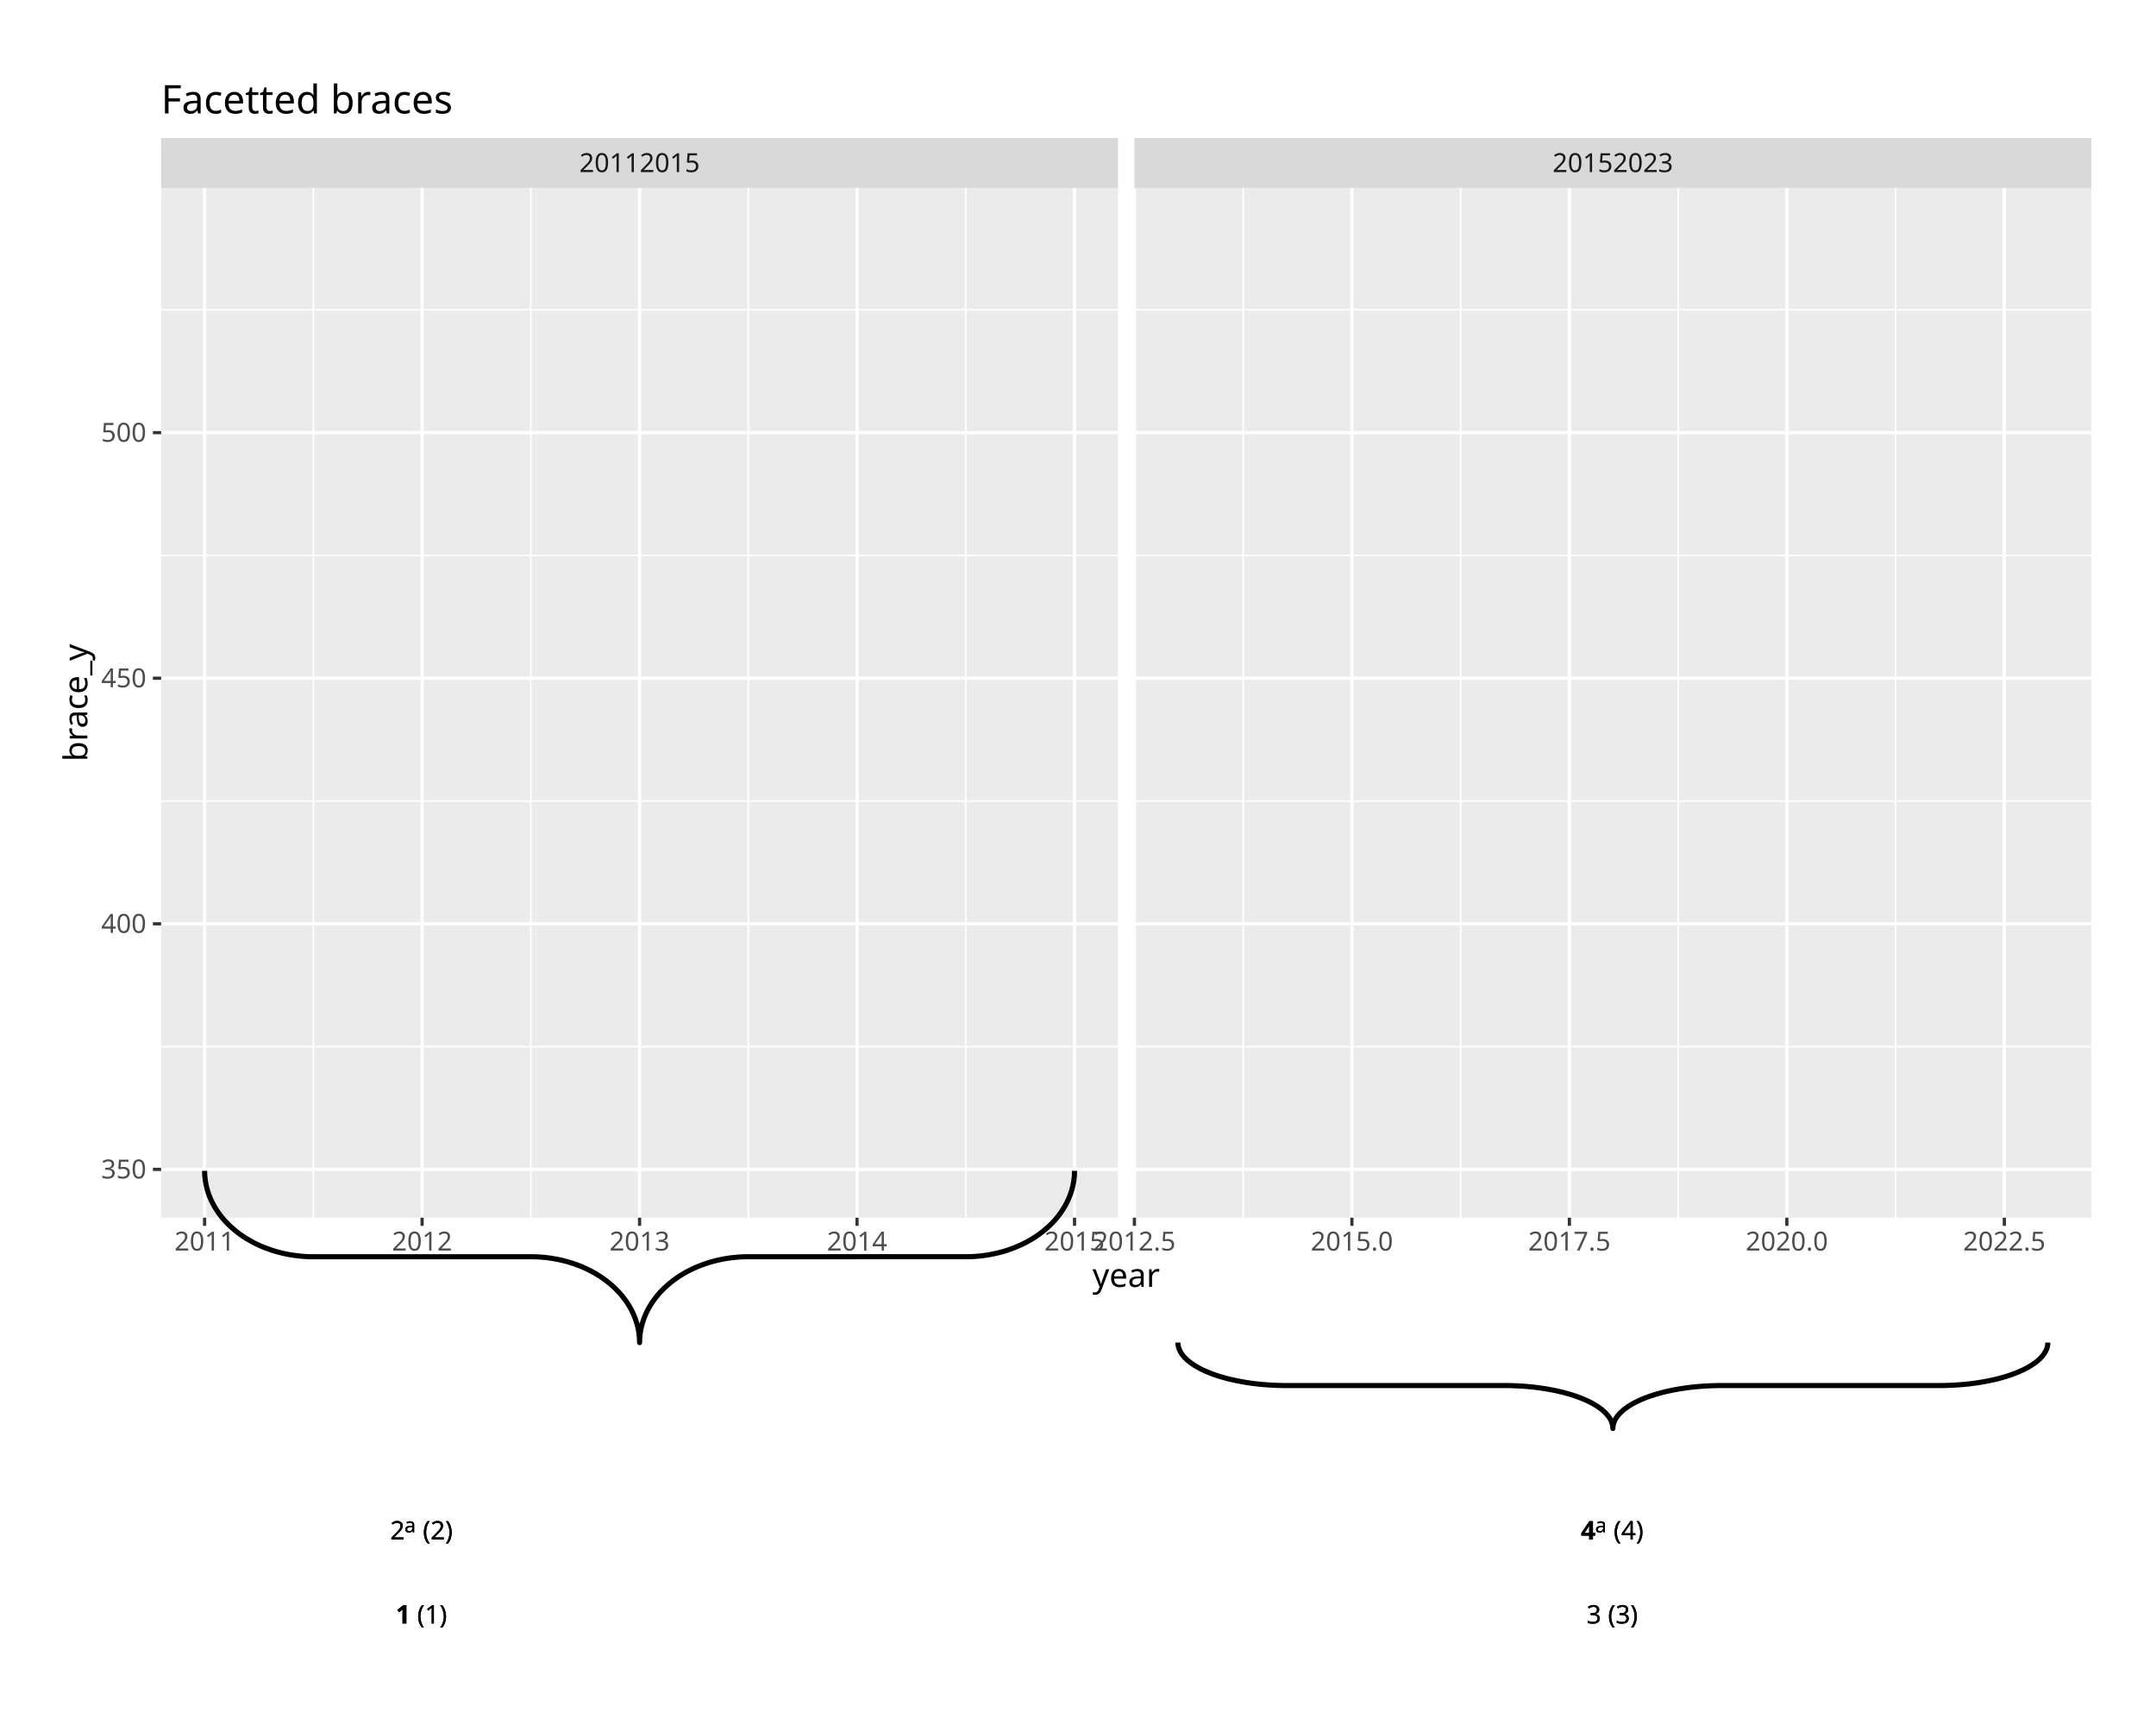
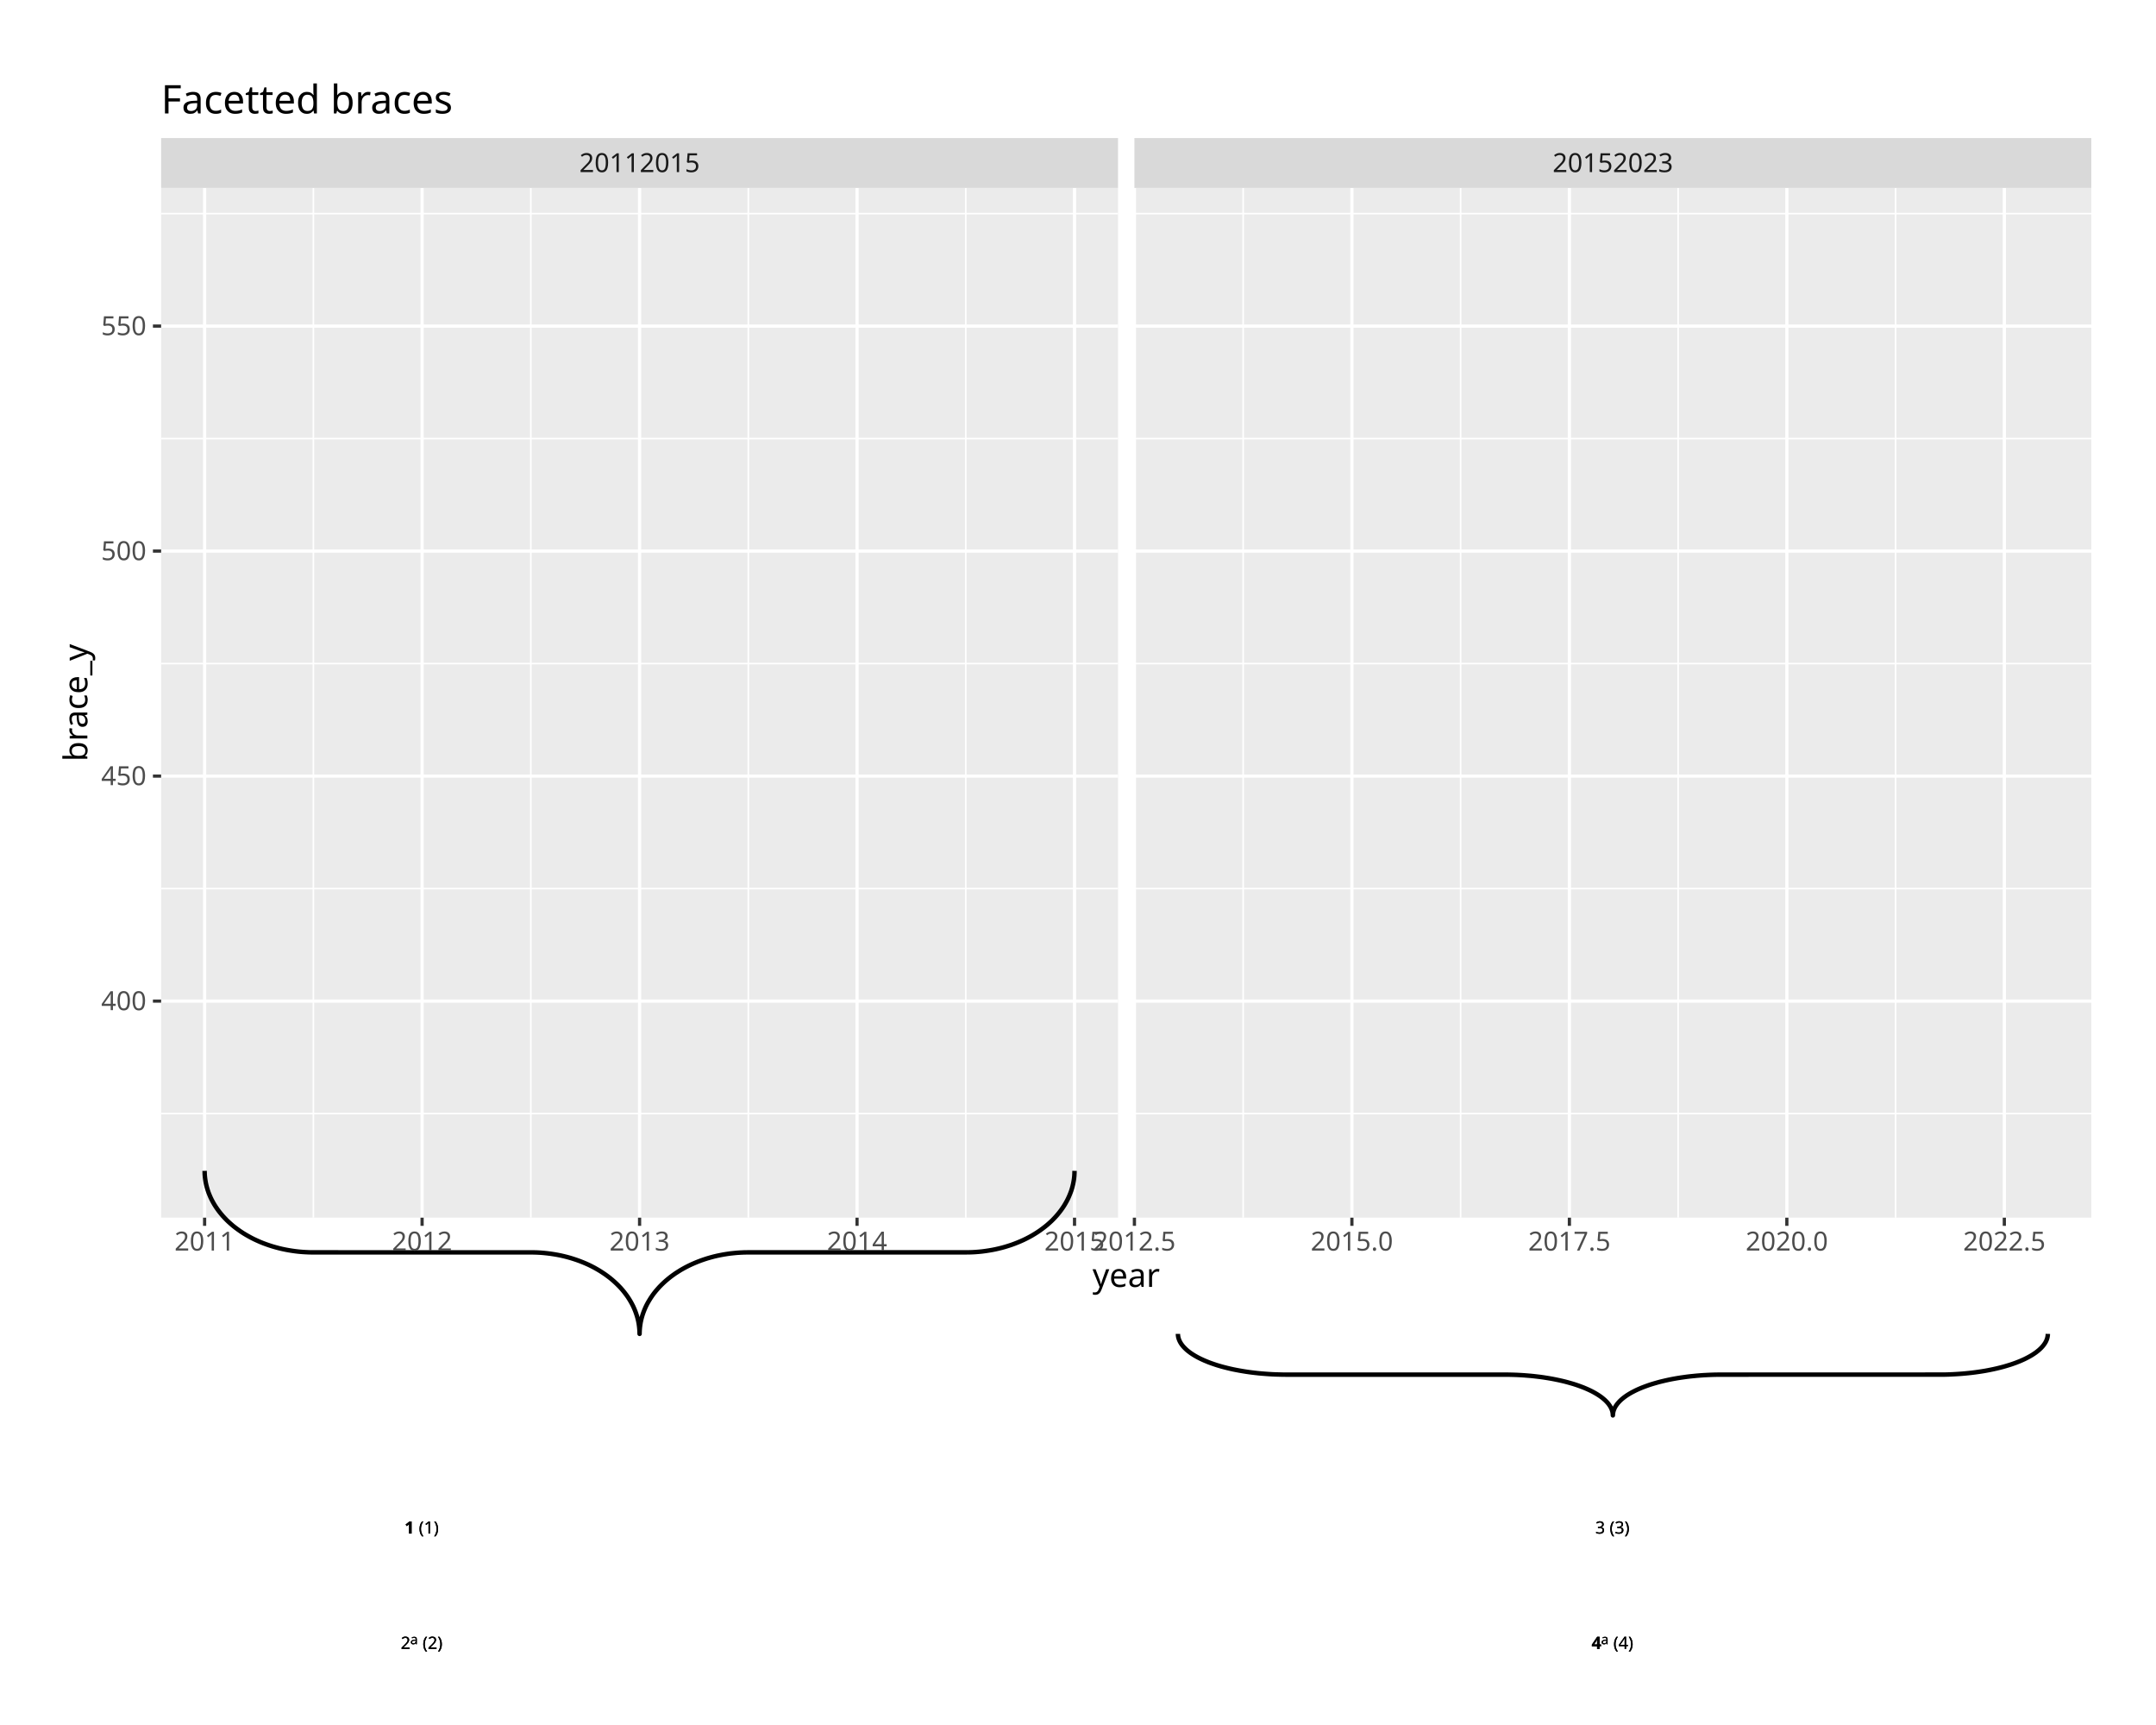
<svg xmlns="http://www.w3.org/2000/svg" class="svglite" data-engine-version="2.0" width="720.00pt" height="576.00pt" viewBox="0 0 720.00 576.00">
  <defs>
    <style type="text/css">
    .svglite line, .svglite polyline, .svglite polygon, .svglite path, .svglite rect, .svglite circle {
      fill: none;
      stroke: #000000;
      stroke-linecap: round;
      stroke-linejoin: round;
      stroke-miterlimit: 10.00;
    }
  </style>
  </defs>
  <rect width="100%" height="100%" style="stroke: none; fill: #FFFFFF;" />
  <defs>
    <clipPath id="cpMC4wMHw3MjAuMDB8MC4wMHw1NzYuMDA=">
      <rect x="0.00" y="0.00" width="720.00" height="576.00" />
    </clipPath>
  </defs>
  <g clip-path="url(#cpMC4wMHw3MjAuMDB8MC4wMHw1NzYuMDA=)">
    <rect x="0.00" y="0.00" width="720.00" height="576.00" style="stroke-width: 1.07; stroke: #FFFFFF; fill: #FFFFFF;" />
    <rect x="53.81" y="62.75" width="319.56" height="343.84" style="stroke-width: 1.07; stroke: none; fill: #EBEBEB;" />
-     <polyline points="53.81,349.47 373.36,349.47 " style="stroke-width: 0.53; stroke: #FFFFFF; stroke-linecap: butt;" />
-     <polyline points="53.81,267.47 373.36,267.47 " style="stroke-width: 0.53; stroke: #FFFFFF; stroke-linecap: butt;" />
-     <polyline points="53.81,185.47 373.36,185.47 " style="stroke-width: 0.53; stroke: #FFFFFF; stroke-linecap: butt;" />
-     <polyline points="53.81,103.47 373.36,103.47 " style="stroke-width: 0.53; stroke: #FFFFFF; stroke-linecap: butt;" />
+     <polyline points="53.81,371.84 373.36,371.84 " style="stroke-width: 0.53; stroke: #FFFFFF; stroke-linecap: butt;" />
+     <polyline points="53.81,296.71 373.36,296.71 " style="stroke-width: 0.53; stroke: #FFFFFF; stroke-linecap: butt;" />
+     <polyline points="53.81,221.58 373.36,221.58 " style="stroke-width: 0.53; stroke: #FFFFFF; stroke-linecap: butt;" />
+     <polyline points="53.81,146.45 373.36,146.45 " style="stroke-width: 0.53; stroke: #FFFFFF; stroke-linecap: butt;" />
+     <polyline points="53.81,71.32 373.36,71.32 " style="stroke-width: 0.53; stroke: #FFFFFF; stroke-linecap: butt;" />
    <polyline points="104.65,406.59 104.65,62.75 " style="stroke-width: 0.53; stroke: #FFFFFF; stroke-linecap: butt;" />
    <polyline points="177.27,406.59 177.27,62.75 " style="stroke-width: 0.53; stroke: #FFFFFF; stroke-linecap: butt;" />
    <polyline points="249.90,406.59 249.90,62.75 " style="stroke-width: 0.53; stroke: #FFFFFF; stroke-linecap: butt;" />
    <polyline points="322.53,406.59 322.53,62.75 " style="stroke-width: 0.53; stroke: #FFFFFF; stroke-linecap: butt;" />
-     <polyline points="53.81,390.47 373.36,390.47 " style="stroke-width: 1.07; stroke: #FFFFFF; stroke-linecap: butt;" />
-     <polyline points="53.81,308.47 373.36,308.47 " style="stroke-width: 1.07; stroke: #FFFFFF; stroke-linecap: butt;" />
-     <polyline points="53.81,226.47 373.36,226.47 " style="stroke-width: 1.07; stroke: #FFFFFF; stroke-linecap: butt;" />
-     <polyline points="53.81,144.47 373.36,144.47 " style="stroke-width: 1.07; stroke: #FFFFFF; stroke-linecap: butt;" />
+     <polyline points="53.81,334.28 373.36,334.28 " style="stroke-width: 1.07; stroke: #FFFFFF; stroke-linecap: butt;" />
+     <polyline points="53.81,259.15 373.36,259.15 " style="stroke-width: 1.07; stroke: #FFFFFF; stroke-linecap: butt;" />
+     <polyline points="53.81,184.02 373.36,184.02 " style="stroke-width: 1.07; stroke: #FFFFFF; stroke-linecap: butt;" />
+     <polyline points="53.81,108.89 373.36,108.89 " style="stroke-width: 1.07; stroke: #FFFFFF; stroke-linecap: butt;" />
    <polyline points="68.33,406.59 68.33,62.75 " style="stroke-width: 1.07; stroke: #FFFFFF; stroke-linecap: butt;" />
    <polyline points="140.96,406.59 140.96,62.75 " style="stroke-width: 1.07; stroke: #FFFFFF; stroke-linecap: butt;" />
    <polyline points="213.59,406.59 213.59,62.75 " style="stroke-width: 1.07; stroke: #FFFFFF; stroke-linecap: butt;" />
    <polyline points="286.21,406.59 286.21,62.75 " style="stroke-width: 1.07; stroke: #FFFFFF; stroke-linecap: butt;" />
    <polyline points="358.84,406.59 358.84,62.75 " style="stroke-width: 1.07; stroke: #FFFFFF; stroke-linecap: butt;" />
-     <polyline points="68.33,390.96 68.34,391.42 68.37,392.32 68.45,393.22 68.56,394.13 68.70,395.02 68.88,395.92 69.10,396.81 69.35,397.69 69.63,398.57 69.96,399.44 70.31,400.30 70.70,401.15 71.13,401.99 71.58,402.82 72.07,403.64 72.60,404.44 73.15,405.24 73.74,406.01 74.35,406.78 75.00,407.52 75.68,408.25 76.38,408.97 77.12,409.66 77.88,410.34 78.67,411.00 79.48,411.64 80.32,412.25 81.18,412.85 82.07,413.42 82.98,413.97 83.91,414.50 84.86,415.01 85.83,415.49 86.82,415.95 87.83,416.38 88.85,416.78 89.89,417.16 90.95,417.52 92.02,417.85 93.10,418.15 94.19,418.42 95.29,418.67 96.41,418.89 97.53,419.08 98.66,419.24 99.79,419.38 100.93,419.49 102.07,419.57 103.21,419.62 104.36,419.64 178.13,419.65 179.28,419.68 180.42,419.75 181.56,419.84 182.70,419.96 183.83,420.11 184.95,420.29 186.07,420.49 187.18,420.73 188.28,420.99 189.36,421.27 190.44,421.59 191.50,421.93 192.55,422.30 193.58,422.69 194.60,423.11 195.60,423.56 196.58,424.02 197.54,424.52 198.48,425.03 199.40,425.58 200.30,426.14 201.17,426.72 202.02,427.33 202.85,427.96 203.65,428.60 204.43,429.27 205.17,429.96 205.89,430.66 206.58,431.39 207.25,432.12 207.88,432.88 208.48,433.65 209.05,434.44 209.59,435.23 210.10,436.05 210.57,436.87 211.01,437.71 211.42,438.55 211.79,439.41 212.13,440.27 212.43,441.15 212.70,442.03 212.94,442.91 213.14,443.80 213.30,444.70 213.42,445.60 213.51,446.50 213.57,447.41 213.59,448.31 213.59,448.31 213.59,447.86 213.63,446.96 213.70,446.05 213.81,445.15 213.95,444.25 214.13,443.36 214.35,442.47 214.60,441.59 214.89,440.71 215.21,439.84 215.56,438.98 215.95,438.13 216.38,437.29 216.84,436.46 217.33,435.64 217.85,434.83 218.40,434.04 218.99,433.26 219.61,432.50 220.25,431.75 220.93,431.02 221.64,430.31 222.37,429.61 223.13,428.94 223.92,428.28 224.73,427.64 225.57,427.02 226.44,426.43 227.32,425.85 228.23,425.30 229.16,424.77 230.11,424.27 231.09,423.79 232.08,423.33 233.08,422.90 234.11,422.49 235.15,422.11 236.20,421.76 237.27,421.43 238.35,421.13 239.44,420.85 240.55,420.61 241.66,420.39 242.78,420.19 243.91,420.03 245.04,419.90 246.18,419.79 247.32,419.71 248.47,419.66 249.61,419.64 323.39,419.63 324.53,419.59 325.68,419.53 326.82,419.44 327.95,419.32 329.08,419.17 330.21,418.99 331.32,418.78 332.43,418.55 333.53,418.29 334.62,418.00 335.69,417.69 336.75,417.35 337.80,416.98 338.83,416.58 339.85,416.16 340.85,415.72 341.83,415.25 342.79,414.76 343.73,414.24 344.65,413.70 345.55,413.14 346.42,412.55 347.28,411.95 348.10,411.32 348.90,410.67 349.68,410.00 350.43,409.32 351.15,408.61 351.84,407.89 352.50,407.15 353.13,406.40 353.73,405.63 354.30,404.84 354.84,404.04 355.35,403.23 355.82,402.41 356.26,401.57 356.67,400.72 357.04,399.87 357.38,399.00 357.69,398.13 357.96,397.25 358.19,396.36 358.39,395.47 358.55,394.57 358.68,393.68 358.77,392.77 358.82,391.87 358.84,390.96 358.84,390.96 " style="stroke-width: 1.71; stroke-linecap: butt;" />
-     <text x="132.18" y="542.12" style="font-size: 8.54px; font-weight: bold; font-family: sans;" textLength="4.75px" lengthAdjust="spacingAndGlyphs">1</text>
-     <text x="139.30" y="542.12" style="font-size: 8.54px; font-family: sans;" textLength="10.43px" lengthAdjust="spacingAndGlyphs">(1)</text>
-     <text x="130.29" y="514.04" style="font-size: 8.54px; font-family: sans;" textLength="4.75px" lengthAdjust="spacingAndGlyphs">2</text>
-     <text x="135.03" y="511.69" style="font-size: 6.83px; font-family: sans;" textLength="3.80px" lengthAdjust="spacingAndGlyphs">a</text>
-     <text x="141.20" y="514.04" style="font-size: 8.54px; font-family: sans;" textLength="10.43px" lengthAdjust="spacingAndGlyphs">(2)</text>
-     <text x="132.18" y="542.12" style="font-size: 8.54px; font-weight: bold; font-family: sans;" textLength="4.75px" lengthAdjust="spacingAndGlyphs">1</text>
-     <text x="139.30" y="542.12" style="font-size: 8.54px; font-family: sans;" textLength="10.43px" lengthAdjust="spacingAndGlyphs">(1)</text>
-     <text x="130.29" y="514.04" style="font-size: 8.54px; font-family: sans;" textLength="4.75px" lengthAdjust="spacingAndGlyphs">2</text>
-     <text x="135.03" y="511.69" style="font-size: 6.83px; font-family: sans;" textLength="3.80px" lengthAdjust="spacingAndGlyphs">a</text>
-     <text x="141.20" y="514.04" style="font-size: 8.54px; font-family: sans;" textLength="10.43px" lengthAdjust="spacingAndGlyphs">(2)</text>
+     <polyline points="68.33,390.96 68.34,391.39 68.37,392.25 68.45,393.11 68.56,393.96 68.70,394.82 68.88,395.67 69.10,396.51 69.35,397.35 69.63,398.18 69.96,399.01 70.31,399.82 70.70,400.63 71.13,401.43 71.58,402.22 72.07,402.99 72.60,403.76 73.15,404.51 73.74,405.25 74.35,405.97 75.00,406.68 75.68,407.38 76.38,408.05 77.12,408.71 77.88,409.36 78.67,409.98 79.48,410.58 80.32,411.17 81.18,411.74 82.07,412.28 82.98,412.80 83.91,413.31 84.86,413.79 85.83,414.24 86.82,414.68 87.83,415.09 88.85,415.47 89.89,415.83 90.95,416.17 92.02,416.48 93.10,416.77 94.19,417.03 95.29,417.26 96.41,417.47 97.53,417.65 98.66,417.81 99.79,417.94 100.93,418.04 102.07,418.11 103.21,418.16 104.36,418.18 178.13,418.19 179.28,418.22 180.42,418.28 181.56,418.37 182.70,418.49 183.83,418.63 184.95,418.80 186.07,418.99 187.18,419.21 188.28,419.46 189.36,419.73 190.44,420.03 191.50,420.36 192.55,420.71 193.58,421.08 194.60,421.48 195.60,421.90 196.58,422.34 197.54,422.81 198.48,423.30 199.40,423.82 200.30,424.35 201.17,424.91 202.02,425.48 202.85,426.08 203.65,426.69 204.43,427.33 205.17,427.98 205.89,428.65 206.58,429.33 207.25,430.03 207.88,430.75 208.48,431.48 209.05,432.23 209.59,432.98 210.10,433.76 210.57,434.54 211.01,435.33 211.42,436.13 211.79,436.95 212.13,437.77 212.43,438.60 212.70,439.43 212.94,440.27 213.14,441.12 213.30,441.97 213.42,442.82 213.51,443.68 213.57,444.54 213.59,445.40 213.59,445.40 213.59,444.97 213.63,444.11 213.70,443.25 213.81,442.40 213.95,441.54 214.13,440.70 214.35,439.85 214.60,439.01 214.89,438.18 215.21,437.36 215.56,436.54 215.95,435.73 216.38,434.93 216.84,434.15 217.33,433.37 217.85,432.60 218.40,431.85 218.99,431.11 219.61,430.39 220.25,429.68 220.93,428.99 221.64,428.31 222.37,427.65 223.13,427.01 223.92,426.38 224.73,425.78 225.57,425.19 226.44,424.63 227.32,424.08 228.23,423.56 229.16,423.06 230.11,422.58 231.09,422.12 232.08,421.69 233.08,421.28 234.11,420.89 235.15,420.53 236.20,420.19 237.27,419.88 238.35,419.59 239.44,419.33 240.55,419.10 241.66,418.89 242.78,418.71 243.91,418.55 245.04,418.43 246.18,418.32 247.32,418.25 248.47,418.20 249.61,418.18 323.39,418.17 324.53,418.14 325.68,418.08 326.82,417.99 327.95,417.88 329.08,417.73 330.21,417.56 331.32,417.37 332.43,417.15 333.53,416.90 334.62,416.63 335.69,416.33 336.75,416.00 337.80,415.66 338.83,415.28 339.85,414.88 340.85,414.46 341.83,414.02 342.79,413.55 343.73,413.06 344.65,412.55 345.55,412.01 346.42,411.46 347.28,410.88 348.10,410.28 348.90,409.67 349.68,409.04 350.43,408.38 351.15,407.72 351.84,407.03 352.50,406.33 353.13,405.61 353.73,404.88 354.30,404.14 354.84,403.38 355.35,402.61 355.82,401.82 356.26,401.03 356.67,400.23 357.04,399.41 357.38,398.59 357.69,397.77 357.96,396.93 358.19,396.09 358.39,395.24 358.55,394.39 358.68,393.54 358.77,392.68 358.82,391.82 358.84,390.96 358.84,390.96 " style="stroke-width: 1.49; stroke-linecap: butt;" />
+     <text x="135.11" y="512.09" style="font-size: 5.69px; font-weight: bold; font-family: sans;" textLength="3.17px" lengthAdjust="spacingAndGlyphs">1</text>
+     <text x="139.86" y="512.09" style="font-size: 5.69px; font-family: sans;" textLength="6.95px" lengthAdjust="spacingAndGlyphs">(1)</text>
+     <text x="133.84" y="550.59" style="font-size: 5.69px; font-family: sans;" textLength="3.17px" lengthAdjust="spacingAndGlyphs">2</text>
+     <text x="137.01" y="549.02" style="font-size: 4.55px; font-family: sans;" textLength="2.53px" lengthAdjust="spacingAndGlyphs">a</text>
+     <text x="141.12" y="550.59" style="font-size: 5.69px; font-family: sans;" textLength="6.95px" lengthAdjust="spacingAndGlyphs">(2)</text>
+     <text x="135.11" y="512.09" style="font-size: 5.69px; font-weight: bold; font-family: sans;" textLength="3.17px" lengthAdjust="spacingAndGlyphs">1</text>
+     <text x="139.86" y="512.09" style="font-size: 5.69px; font-family: sans;" textLength="6.95px" lengthAdjust="spacingAndGlyphs">(1)</text>
+     <text x="133.84" y="550.59" style="font-size: 5.69px; font-family: sans;" textLength="3.17px" lengthAdjust="spacingAndGlyphs">2</text>
+     <text x="137.01" y="549.02" style="font-size: 4.55px; font-family: sans;" textLength="2.53px" lengthAdjust="spacingAndGlyphs">a</text>
+     <text x="141.12" y="550.59" style="font-size: 5.69px; font-family: sans;" textLength="6.95px" lengthAdjust="spacingAndGlyphs">(2)</text>
    <rect x="378.84" y="62.75" width="319.56" height="343.84" style="stroke-width: 1.07; stroke: none; fill: #EBEBEB;" />
-     <polyline points="378.84,349.47 698.40,349.47 " style="stroke-width: 0.53; stroke: #FFFFFF; stroke-linecap: butt;" />
-     <polyline points="378.84,267.47 698.40,267.47 " style="stroke-width: 0.53; stroke: #FFFFFF; stroke-linecap: butt;" />
-     <polyline points="378.84,185.47 698.40,185.47 " style="stroke-width: 0.53; stroke: #FFFFFF; stroke-linecap: butt;" />
-     <polyline points="378.84,103.47 698.40,103.47 " style="stroke-width: 0.53; stroke: #FFFFFF; stroke-linecap: butt;" />
+     <polyline points="378.84,371.84 698.40,371.84 " style="stroke-width: 0.53; stroke: #FFFFFF; stroke-linecap: butt;" />
+     <polyline points="378.84,296.71 698.40,296.71 " style="stroke-width: 0.53; stroke: #FFFFFF; stroke-linecap: butt;" />
+     <polyline points="378.84,221.58 698.40,221.58 " style="stroke-width: 0.53; stroke: #FFFFFF; stroke-linecap: butt;" />
+     <polyline points="378.84,146.45 698.40,146.45 " style="stroke-width: 0.53; stroke: #FFFFFF; stroke-linecap: butt;" />
+     <polyline points="378.84,71.32 698.40,71.32 " style="stroke-width: 0.53; stroke: #FFFFFF; stroke-linecap: butt;" />
    <polyline points="415.16,406.59 415.16,62.75 " style="stroke-width: 0.53; stroke: #FFFFFF; stroke-linecap: butt;" />
    <polyline points="487.78,406.59 487.78,62.75 " style="stroke-width: 0.53; stroke: #FFFFFF; stroke-linecap: butt;" />
    <polyline points="560.41,406.59 560.41,62.75 " style="stroke-width: 0.53; stroke: #FFFFFF; stroke-linecap: butt;" />
    <polyline points="633.04,406.59 633.04,62.75 " style="stroke-width: 0.53; stroke: #FFFFFF; stroke-linecap: butt;" />
-     <polyline points="378.84,390.47 698.40,390.47 " style="stroke-width: 1.07; stroke: #FFFFFF; stroke-linecap: butt;" />
-     <polyline points="378.84,308.47 698.40,308.47 " style="stroke-width: 1.07; stroke: #FFFFFF; stroke-linecap: butt;" />
-     <polyline points="378.84,226.47 698.40,226.47 " style="stroke-width: 1.07; stroke: #FFFFFF; stroke-linecap: butt;" />
-     <polyline points="378.84,144.47 698.40,144.47 " style="stroke-width: 1.07; stroke: #FFFFFF; stroke-linecap: butt;" />
+     <polyline points="378.84,334.28 698.40,334.28 " style="stroke-width: 1.07; stroke: #FFFFFF; stroke-linecap: butt;" />
+     <polyline points="378.84,259.15 698.40,259.15 " style="stroke-width: 1.07; stroke: #FFFFFF; stroke-linecap: butt;" />
+     <polyline points="378.84,184.02 698.40,184.02 " style="stroke-width: 1.07; stroke: #FFFFFF; stroke-linecap: butt;" />
+     <polyline points="378.84,108.89 698.40,108.89 " style="stroke-width: 1.07; stroke: #FFFFFF; stroke-linecap: butt;" />
    <polyline points="378.84,406.59 378.84,62.75 " style="stroke-width: 1.07; stroke: #FFFFFF; stroke-linecap: butt;" />
    <polyline points="451.47,406.59 451.47,62.75 " style="stroke-width: 1.07; stroke: #FFFFFF; stroke-linecap: butt;" />
    <polyline points="524.10,406.59 524.10,62.75 " style="stroke-width: 1.07; stroke: #FFFFFF; stroke-linecap: butt;" />
    <polyline points="596.72,406.59 596.72,62.75 " style="stroke-width: 1.07; stroke: #FFFFFF; stroke-linecap: butt;" />
    <polyline points="669.35,406.59 669.35,62.75 " style="stroke-width: 1.07; stroke: #FFFFFF; stroke-linecap: butt;" />
-     <polyline points="393.37,448.31 393.37,448.54 393.41,448.99 393.48,449.44 393.59,449.89 393.74,450.34 393.92,450.79 394.13,451.23 394.38,451.68 394.67,452.11 394.99,452.55 395.35,452.98 395.74,453.41 396.16,453.83 396.62,454.24 397.11,454.65 397.63,455.05 398.19,455.45 398.77,455.84 399.39,456.22 400.04,456.59 400.71,456.96 401.42,457.32 402.15,457.66 402.92,458.00 403.70,458.33 404.52,458.65 405.36,458.96 406.22,459.26 407.11,459.54 408.01,459.82 408.95,460.08 409.90,460.34 410.87,460.58 411.86,460.80 412.87,461.02 413.89,461.22 414.93,461.41 415.98,461.59 417.05,461.76 418.13,461.91 419.23,462.04 420.33,462.17 421.44,462.28 422.56,462.37 423.69,462.45 424.82,462.52 425.96,462.58 427.10,462.61 428.25,462.64 429.40,462.65 503.17,462.65 504.31,462.67 505.46,462.70 506.60,462.75 507.73,462.81 508.87,462.89 509.99,462.97 511.11,463.08 512.21,463.19 513.31,463.32 514.40,463.47 515.47,463.63 516.54,463.80 517.58,463.98 518.62,464.18 519.63,464.39 520.63,464.61 521.61,464.84 522.57,465.09 523.51,465.35 524.43,465.62 525.33,465.90 526.21,466.19 527.06,466.50 527.88,466.81 528.69,467.13 529.46,467.47 530.21,467.81 530.93,468.16 531.62,468.52 532.28,468.89 532.91,469.27 533.52,469.66 534.09,470.05 534.63,470.45 535.13,470.85 535.61,471.27 536.05,471.68 536.45,472.11 536.83,472.54 537.17,472.97 537.47,473.40 537.74,473.84 537.97,474.29 538.17,474.73 538.33,475.18 538.46,475.63 538.55,476.08 538.60,476.54 538.62,476.99 538.62,476.99 538.63,476.76 538.66,476.31 538.74,475.86 538.84,475.41 538.99,474.96 539.17,474.51 539.38,474.07 539.64,473.62 539.92,473.19 540.24,472.75 540.60,472.32 540.99,471.90 541.41,471.48 541.87,471.06 542.36,470.65 542.88,470.25 543.44,469.85 544.03,469.46 544.64,469.08 545.29,468.71 545.97,468.34 546.67,467.99 547.41,467.64 548.17,467.30 548.96,466.97 549.77,466.65 550.61,466.34 551.47,466.05 552.36,465.76 553.27,465.48 554.20,465.22 555.15,464.97 556.12,464.72 557.11,464.50 558.12,464.28 559.14,464.08 560.18,463.89 561.24,463.71 562.31,463.55 563.39,463.39 564.48,463.26 565.58,463.13 566.70,463.02 567.82,462.93 568.94,462.85 570.08,462.78 571.22,462.73 572.36,462.69 573.50,462.66 574.65,462.65 648.42,462.65 649.57,462.63 650.71,462.60 651.85,462.55 652.99,462.49 654.12,462.41 655.24,462.33 656.36,462.22 657.47,462.11 658.56,461.98 659.65,461.83 660.73,461.68 661.79,461.50 662.84,461.32 663.87,461.12 664.88,460.91 665.88,460.69 666.86,460.46 667.83,460.21 668.77,459.95 669.69,459.68 670.58,459.40 671.46,459.11 672.31,458.80 673.14,458.49 673.94,458.17 674.71,457.83 675.46,457.49 676.18,457.14 676.87,456.78 677.53,456.41 678.17,456.03 678.77,455.64 679.34,455.25 679.88,454.85 680.38,454.45 680.86,454.03 681.30,453.62 681.71,453.19 682.08,452.77 682.42,452.33 682.72,451.90 682.99,451.46 683.23,451.01 683.42,450.57 683.59,450.12 683.71,449.67 683.80,449.22 683.86,448.77 683.87,448.31 683.87,448.31 " style="stroke-width: 1.71; stroke-linecap: butt;" />
-     <text x="529.85" y="542.12" style="font-size: 8.54px; font-family: sans;" textLength="4.75px" lengthAdjust="spacingAndGlyphs">3</text>
-     <text x="536.97" y="542.12" style="font-size: 8.54px; font-family: sans;" textLength="10.43px" lengthAdjust="spacingAndGlyphs">(3)</text>
-     <text x="527.95" y="514.04" style="font-size: 8.54px; font-weight: bold; font-family: sans;" textLength="4.75px" lengthAdjust="spacingAndGlyphs">4</text>
-     <text x="532.69" y="511.69" style="font-size: 6.83px; font-family: sans;" textLength="3.80px" lengthAdjust="spacingAndGlyphs">a</text>
-     <text x="538.86" y="514.04" style="font-size: 8.54px; font-family: sans;" textLength="10.43px" lengthAdjust="spacingAndGlyphs">(4)</text>
-     <text x="529.85" y="542.12" style="font-size: 8.54px; font-family: sans;" textLength="4.75px" lengthAdjust="spacingAndGlyphs">3</text>
-     <text x="536.97" y="542.12" style="font-size: 8.54px; font-family: sans;" textLength="10.43px" lengthAdjust="spacingAndGlyphs">(3)</text>
-     <text x="527.95" y="514.04" style="font-size: 8.54px; font-weight: bold; font-family: sans;" textLength="4.75px" lengthAdjust="spacingAndGlyphs">4</text>
-     <text x="532.69" y="511.69" style="font-size: 6.83px; font-family: sans;" textLength="3.80px" lengthAdjust="spacingAndGlyphs">a</text>
-     <text x="538.86" y="514.04" style="font-size: 8.54px; font-family: sans;" textLength="10.43px" lengthAdjust="spacingAndGlyphs">(4)</text>
+     <polyline points="393.37,445.40 393.37,445.61 393.41,446.04 393.48,446.47 393.59,446.90 393.74,447.33 393.92,447.75 394.13,448.17 394.38,448.59 394.67,449.01 394.99,449.42 395.35,449.83 395.74,450.23 396.16,450.63 396.62,451.03 397.11,451.41 397.63,451.80 398.19,452.17 398.77,452.54 399.39,452.90 400.04,453.26 400.71,453.60 401.42,453.94 402.15,454.27 402.92,454.59 403.70,454.91 404.52,455.21 405.36,455.50 406.22,455.79 407.11,456.06 408.01,456.32 408.95,456.57 409.90,456.81 410.87,457.04 411.86,457.26 412.87,457.46 413.89,457.65 414.93,457.83 415.98,458.00 417.05,458.16 418.13,458.30 419.23,458.43 420.33,458.55 421.44,458.65 422.56,458.74 423.69,458.82 424.82,458.89 425.96,458.94 427.10,458.97 428.25,459.00 429.40,459.01 503.17,459.01 504.31,459.03 505.46,459.06 506.60,459.10 507.73,459.16 508.87,459.23 509.99,459.32 511.11,459.41 512.21,459.52 513.31,459.65 514.40,459.78 515.47,459.93 516.54,460.10 517.58,460.27 518.62,460.46 519.63,460.66 520.63,460.87 521.61,461.09 522.57,461.32 523.51,461.57 524.43,461.83 525.33,462.09 526.21,462.37 527.06,462.66 527.88,462.96 528.69,463.26 529.46,463.58 530.21,463.91 530.93,464.24 531.62,464.58 532.28,464.93 532.91,465.29 533.52,465.66 534.09,466.03 534.63,466.41 535.13,466.79 535.61,467.19 536.05,467.58 536.45,467.98 536.83,468.39 537.17,468.80 537.47,469.22 537.74,469.63 537.97,470.05 538.17,470.48 538.33,470.90 538.46,471.33 538.55,471.76 538.60,472.19 538.62,472.62 538.62,472.62 538.63,472.40 538.66,471.97 538.74,471.54 538.84,471.12 538.99,470.69 539.17,470.27 539.38,469.84 539.64,469.42 539.92,469.01 540.24,468.60 540.60,468.19 540.99,467.78 541.41,467.38 541.87,466.99 542.36,466.60 542.88,466.22 543.44,465.84 544.03,465.47 544.64,465.11 545.29,464.76 545.97,464.41 546.67,464.07 547.41,463.74 548.17,463.42 548.96,463.11 549.77,462.81 550.61,462.51 551.47,462.23 552.36,461.96 553.27,461.70 554.20,461.44 555.15,461.21 556.12,460.98 557.11,460.76 558.12,460.55 559.14,460.36 560.18,460.18 561.24,460.01 562.31,459.86 563.39,459.71 564.48,459.58 565.58,459.47 566.70,459.36 567.82,459.27 568.94,459.19 570.08,459.13 571.22,459.08 572.36,459.04 573.50,459.02 574.65,459.01 648.42,459.00 649.57,458.99 650.71,458.96 651.85,458.91 652.99,458.85 654.12,458.78 655.24,458.70 656.36,458.60 657.47,458.49 658.56,458.37 659.65,458.23 660.73,458.08 661.79,457.92 662.84,457.75 663.87,457.56 664.88,457.36 665.88,457.15 666.86,456.93 667.83,456.69 668.77,456.45 669.69,456.19 670.58,455.92 671.46,455.65 672.31,455.36 673.14,455.06 673.94,454.75 674.71,454.44 675.46,454.11 676.18,453.78 676.87,453.43 677.53,453.08 678.17,452.72 678.77,452.36 679.34,451.98 679.88,451.61 680.38,451.22 680.86,450.83 681.30,450.43 681.71,450.03 682.08,449.62 682.42,449.21 682.72,448.80 682.99,448.38 683.23,447.96 683.42,447.54 683.59,447.11 683.71,446.69 683.80,446.26 683.86,445.83 683.87,445.40 683.87,445.40 " style="stroke-width: 1.49; stroke-linecap: butt;" />
+     <text x="532.77" y="512.09" style="font-size: 5.69px; font-family: sans;" textLength="3.17px" lengthAdjust="spacingAndGlyphs">3</text>
+     <text x="537.52" y="512.09" style="font-size: 5.69px; font-family: sans;" textLength="6.95px" lengthAdjust="spacingAndGlyphs">(3)</text>
+     <text x="531.51" y="550.59" style="font-size: 5.69px; font-weight: bold; font-family: sans;" textLength="3.17px" lengthAdjust="spacingAndGlyphs">4</text>
+     <text x="534.67" y="549.02" style="font-size: 4.55px; font-family: sans;" textLength="2.53px" lengthAdjust="spacingAndGlyphs">a</text>
+     <text x="538.78" y="550.59" style="font-size: 5.69px; font-family: sans;" textLength="6.95px" lengthAdjust="spacingAndGlyphs">(4)</text>
+     <text x="532.77" y="512.09" style="font-size: 5.69px; font-family: sans;" textLength="3.17px" lengthAdjust="spacingAndGlyphs">3</text>
+     <text x="537.52" y="512.09" style="font-size: 5.69px; font-family: sans;" textLength="6.95px" lengthAdjust="spacingAndGlyphs">(3)</text>
+     <text x="531.51" y="550.59" style="font-size: 5.69px; font-weight: bold; font-family: sans;" textLength="3.17px" lengthAdjust="spacingAndGlyphs">4</text>
+     <text x="534.67" y="549.02" style="font-size: 4.55px; font-family: sans;" textLength="2.53px" lengthAdjust="spacingAndGlyphs">a</text>
+     <text x="538.78" y="550.59" style="font-size: 5.69px; font-family: sans;" textLength="6.95px" lengthAdjust="spacingAndGlyphs">(4)</text>
    <rect x="53.81" y="46.10" width="319.56" height="16.65" style="stroke-width: 1.07; stroke: none; fill: #D9D9D9;" />
    <text x="213.59" y="57.46" text-anchor="middle" style="font-size: 8.80px; fill: #1A1A1A; font-family: sans;" textLength="39.16px" lengthAdjust="spacingAndGlyphs">20112015</text>
    <rect x="378.84" y="46.10" width="319.56" height="16.65" style="stroke-width: 1.07; stroke: none; fill: #D9D9D9;" />
    <text x="538.62" y="57.46" text-anchor="middle" style="font-size: 8.80px; fill: #1A1A1A; font-family: sans;" textLength="39.16px" lengthAdjust="spacingAndGlyphs">20152023</text>
    <polyline points="68.33,409.33 68.33,406.59 " style="stroke-width: 1.07; stroke: #333333; stroke-linecap: butt;" />
    <polyline points="140.96,409.33 140.96,406.59 " style="stroke-width: 1.07; stroke: #333333; stroke-linecap: butt;" />
    <polyline points="213.59,409.33 213.59,406.59 " style="stroke-width: 1.07; stroke: #333333; stroke-linecap: butt;" />
    <polyline points="286.21,409.33 286.21,406.59 " style="stroke-width: 1.07; stroke: #333333; stroke-linecap: butt;" />
    <polyline points="358.84,409.33 358.84,406.59 " style="stroke-width: 1.07; stroke: #333333; stroke-linecap: butt;" />
    <text x="68.33" y="417.58" text-anchor="middle" style="font-size: 8.80px; fill: #4D4D4D; font-family: sans;" textLength="19.58px" lengthAdjust="spacingAndGlyphs">2011</text>
    <text x="140.96" y="417.58" text-anchor="middle" style="font-size: 8.80px; fill: #4D4D4D; font-family: sans;" textLength="19.58px" lengthAdjust="spacingAndGlyphs">2012</text>
    <text x="213.59" y="417.58" text-anchor="middle" style="font-size: 8.80px; fill: #4D4D4D; font-family: sans;" textLength="19.58px" lengthAdjust="spacingAndGlyphs">2013</text>
    <text x="286.21" y="417.58" text-anchor="middle" style="font-size: 8.80px; fill: #4D4D4D; font-family: sans;" textLength="19.58px" lengthAdjust="spacingAndGlyphs">2014</text>
    <text x="358.84" y="417.58" text-anchor="middle" style="font-size: 8.80px; fill: #4D4D4D; font-family: sans;" textLength="19.58px" lengthAdjust="spacingAndGlyphs">2015</text>
    <polyline points="378.84,409.33 378.84,406.59 " style="stroke-width: 1.07; stroke: #333333; stroke-linecap: butt;" />
    <polyline points="451.47,409.33 451.47,406.59 " style="stroke-width: 1.07; stroke: #333333; stroke-linecap: butt;" />
    <polyline points="524.10,409.33 524.10,406.59 " style="stroke-width: 1.07; stroke: #333333; stroke-linecap: butt;" />
    <polyline points="596.72,409.33 596.72,406.59 " style="stroke-width: 1.07; stroke: #333333; stroke-linecap: butt;" />
    <polyline points="669.35,409.33 669.35,406.59 " style="stroke-width: 1.07; stroke: #333333; stroke-linecap: butt;" />
    <text x="378.84" y="417.58" text-anchor="middle" style="font-size: 8.80px; fill: #4D4D4D; font-family: sans;" textLength="26.92px" lengthAdjust="spacingAndGlyphs">2012.5</text>
    <text x="451.47" y="417.58" text-anchor="middle" style="font-size: 8.80px; fill: #4D4D4D; font-family: sans;" textLength="26.92px" lengthAdjust="spacingAndGlyphs">2015.0</text>
    <text x="524.10" y="417.58" text-anchor="middle" style="font-size: 8.80px; fill: #4D4D4D; font-family: sans;" textLength="26.92px" lengthAdjust="spacingAndGlyphs">2017.5</text>
    <text x="596.72" y="417.58" text-anchor="middle" style="font-size: 8.80px; fill: #4D4D4D; font-family: sans;" textLength="26.92px" lengthAdjust="spacingAndGlyphs">2020.0</text>
    <text x="669.35" y="417.58" text-anchor="middle" style="font-size: 8.80px; fill: #4D4D4D; font-family: sans;" textLength="26.92px" lengthAdjust="spacingAndGlyphs">2022.5</text>
-     <text x="48.88" y="393.50" text-anchor="end" style="font-size: 8.80px; fill: #4D4D4D; font-family: sans;" textLength="14.68px" lengthAdjust="spacingAndGlyphs">350</text>
-     <text x="48.88" y="311.50" text-anchor="end" style="font-size: 8.80px; fill: #4D4D4D; font-family: sans;" textLength="14.68px" lengthAdjust="spacingAndGlyphs">400</text>
-     <text x="48.88" y="229.50" text-anchor="end" style="font-size: 8.80px; fill: #4D4D4D; font-family: sans;" textLength="14.68px" lengthAdjust="spacingAndGlyphs">450</text>
-     <text x="48.88" y="147.50" text-anchor="end" style="font-size: 8.80px; fill: #4D4D4D; font-family: sans;" textLength="14.68px" lengthAdjust="spacingAndGlyphs">500</text>
-     <polyline points="51.07,390.47 53.81,390.47 " style="stroke-width: 1.07; stroke: #333333; stroke-linecap: butt;" />
-     <polyline points="51.07,308.47 53.81,308.47 " style="stroke-width: 1.07; stroke: #333333; stroke-linecap: butt;" />
-     <polyline points="51.07,226.47 53.81,226.47 " style="stroke-width: 1.07; stroke: #333333; stroke-linecap: butt;" />
-     <polyline points="51.07,144.47 53.81,144.47 " style="stroke-width: 1.07; stroke: #333333; stroke-linecap: butt;" />
+     <text x="48.88" y="337.31" text-anchor="end" style="font-size: 8.80px; fill: #4D4D4D; font-family: sans;" textLength="14.68px" lengthAdjust="spacingAndGlyphs">400</text>
+     <text x="48.88" y="262.17" text-anchor="end" style="font-size: 8.80px; fill: #4D4D4D; font-family: sans;" textLength="14.68px" lengthAdjust="spacingAndGlyphs">450</text>
+     <text x="48.88" y="187.04" text-anchor="end" style="font-size: 8.80px; fill: #4D4D4D; font-family: sans;" textLength="14.68px" lengthAdjust="spacingAndGlyphs">500</text>
+     <text x="48.88" y="111.91" text-anchor="end" style="font-size: 8.80px; fill: #4D4D4D; font-family: sans;" textLength="14.68px" lengthAdjust="spacingAndGlyphs">550</text>
+     <polyline points="51.07,334.28 53.81,334.28 " style="stroke-width: 1.07; stroke: #333333; stroke-linecap: butt;" />
+     <polyline points="51.07,259.15 53.81,259.15 " style="stroke-width: 1.07; stroke: #333333; stroke-linecap: butt;" />
+     <polyline points="51.07,184.02 53.81,184.02 " style="stroke-width: 1.07; stroke: #333333; stroke-linecap: butt;" />
+     <polyline points="51.07,108.89 53.81,108.89 " style="stroke-width: 1.07; stroke: #333333; stroke-linecap: butt;" />
    <text x="376.10" y="429.72" text-anchor="middle" style="font-size: 11.00px; font-family: sans;" textLength="21.40px" lengthAdjust="spacingAndGlyphs">year</text>
    <text transform="translate(29.17,234.67) rotate(-90)" text-anchor="middle" style="font-size: 11.00px; font-family: sans;" textLength="39.14px" lengthAdjust="spacingAndGlyphs">brace_y</text>
    <text x="53.81" y="37.88" style="font-size: 13.20px; font-family: sans;" textLength="94.67px" lengthAdjust="spacingAndGlyphs">Facetted braces</text>
  </g>
</svg>
